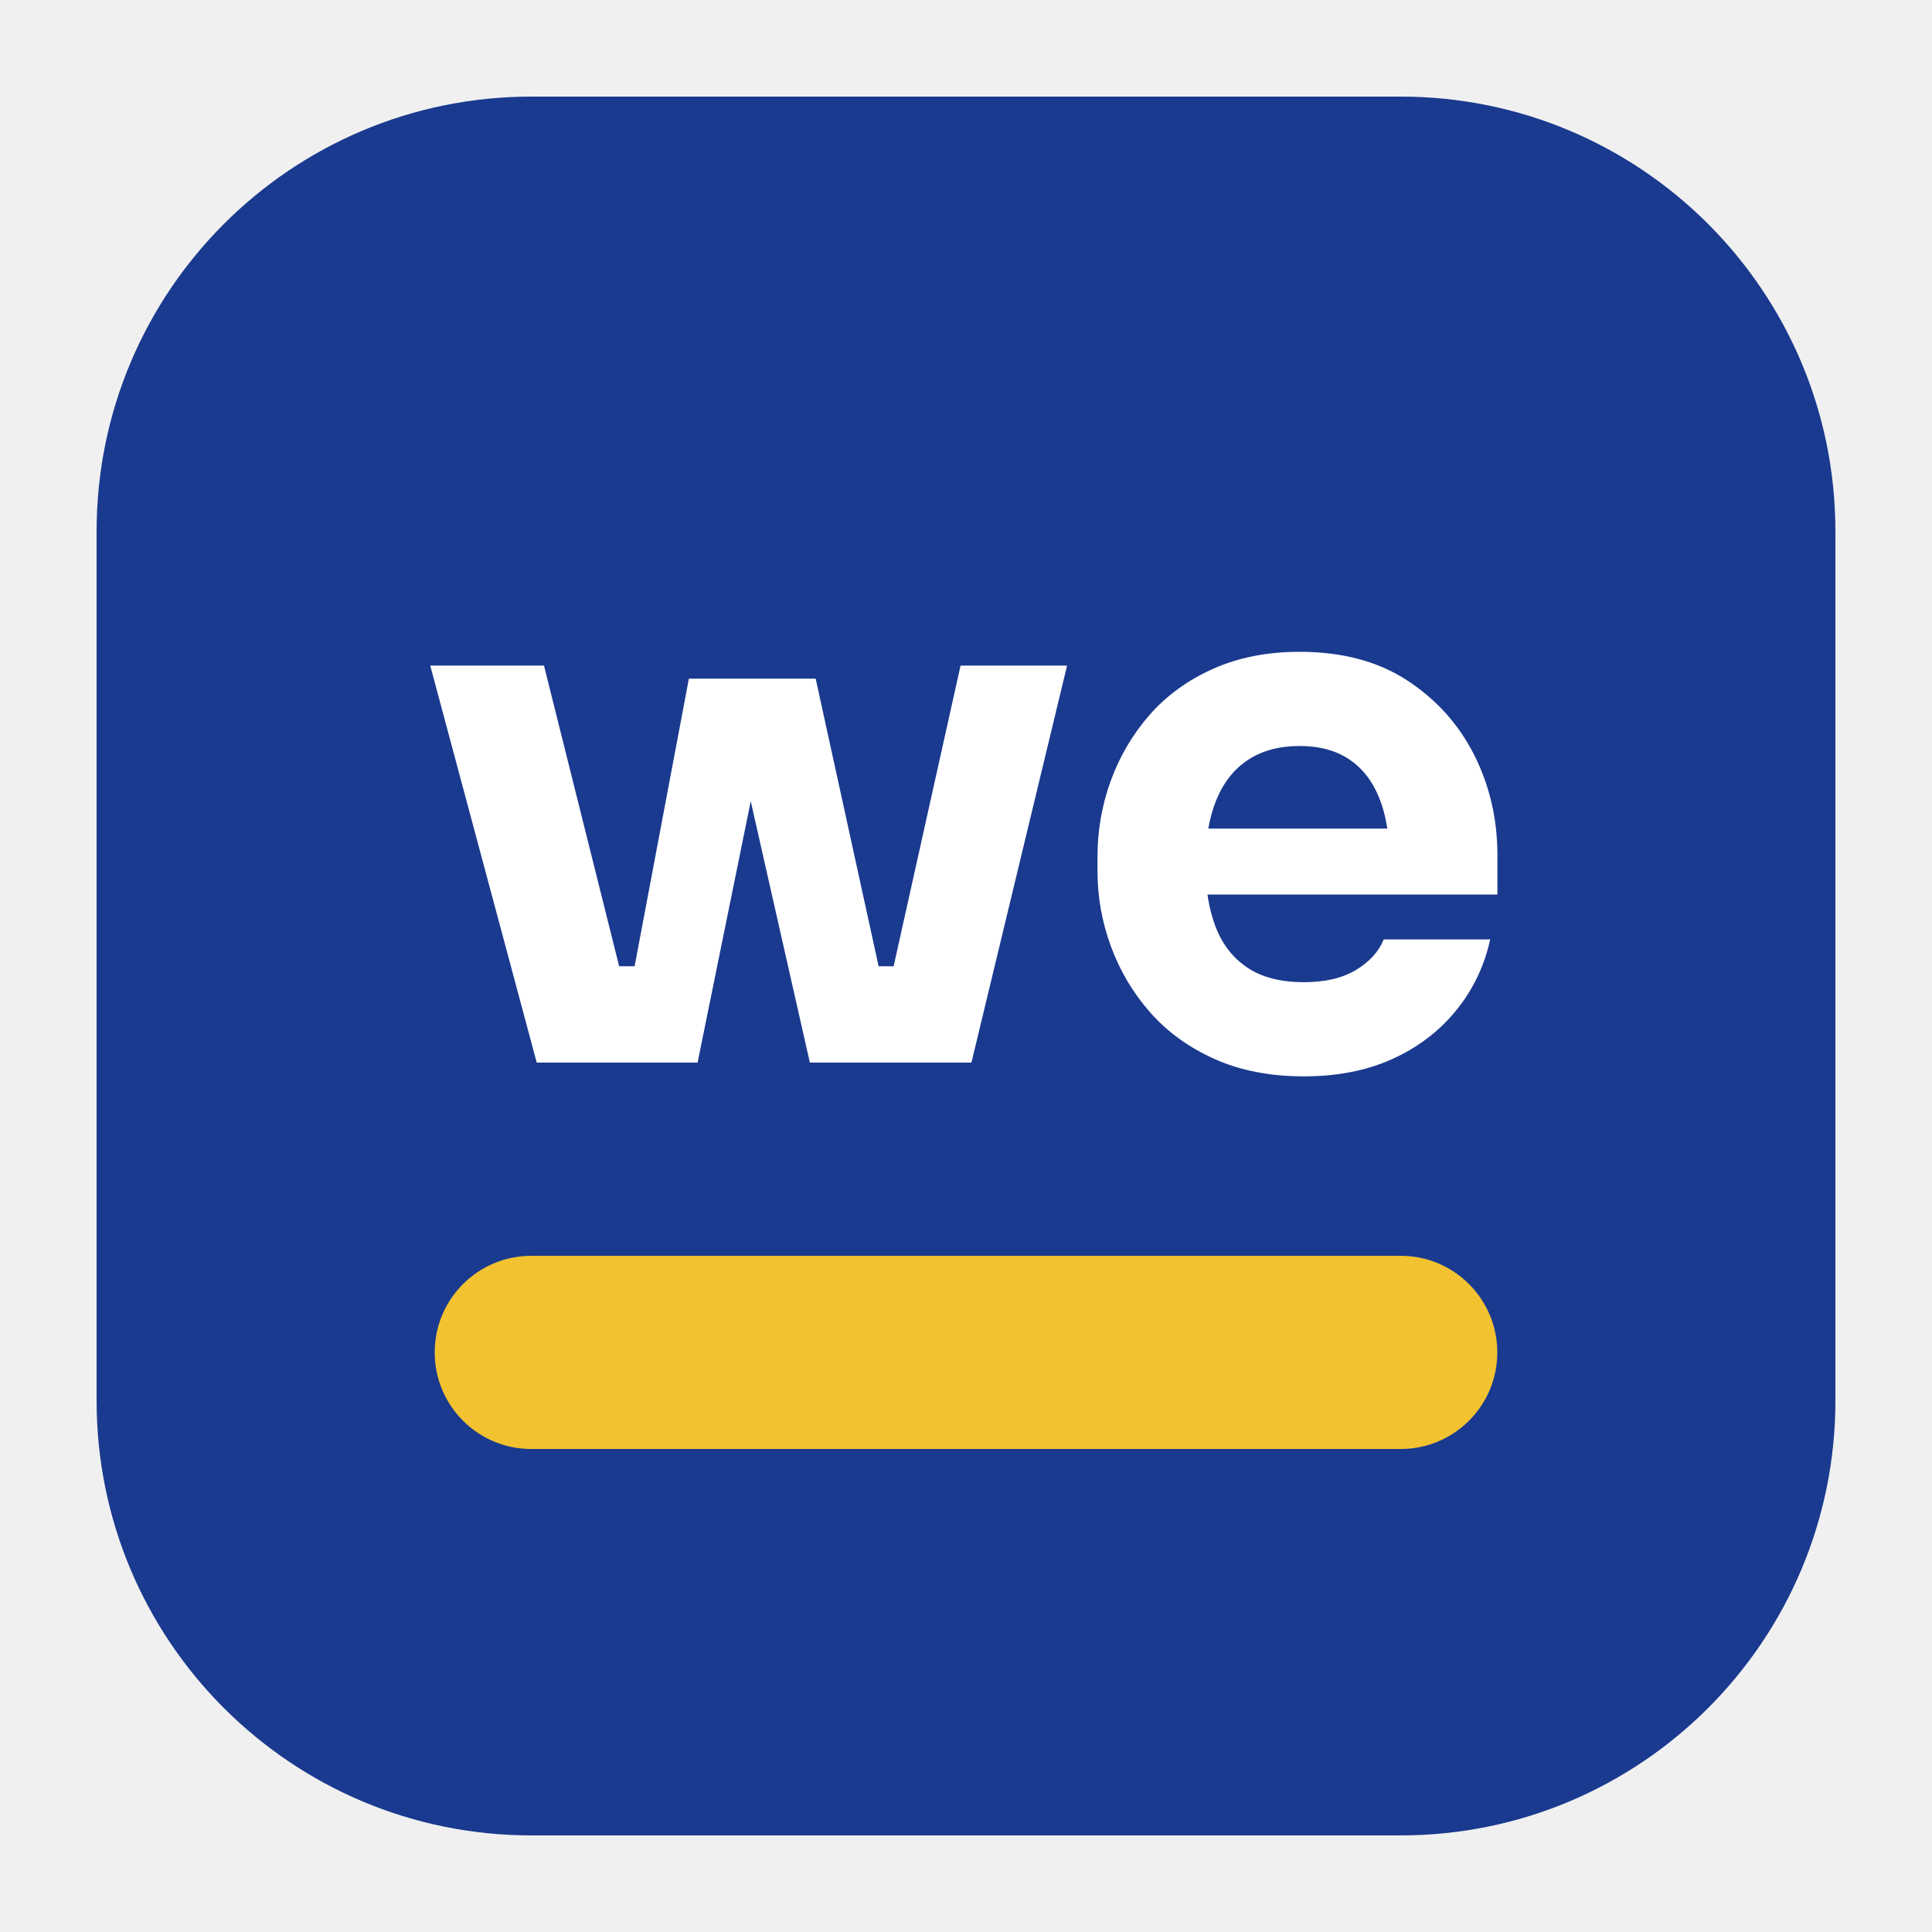
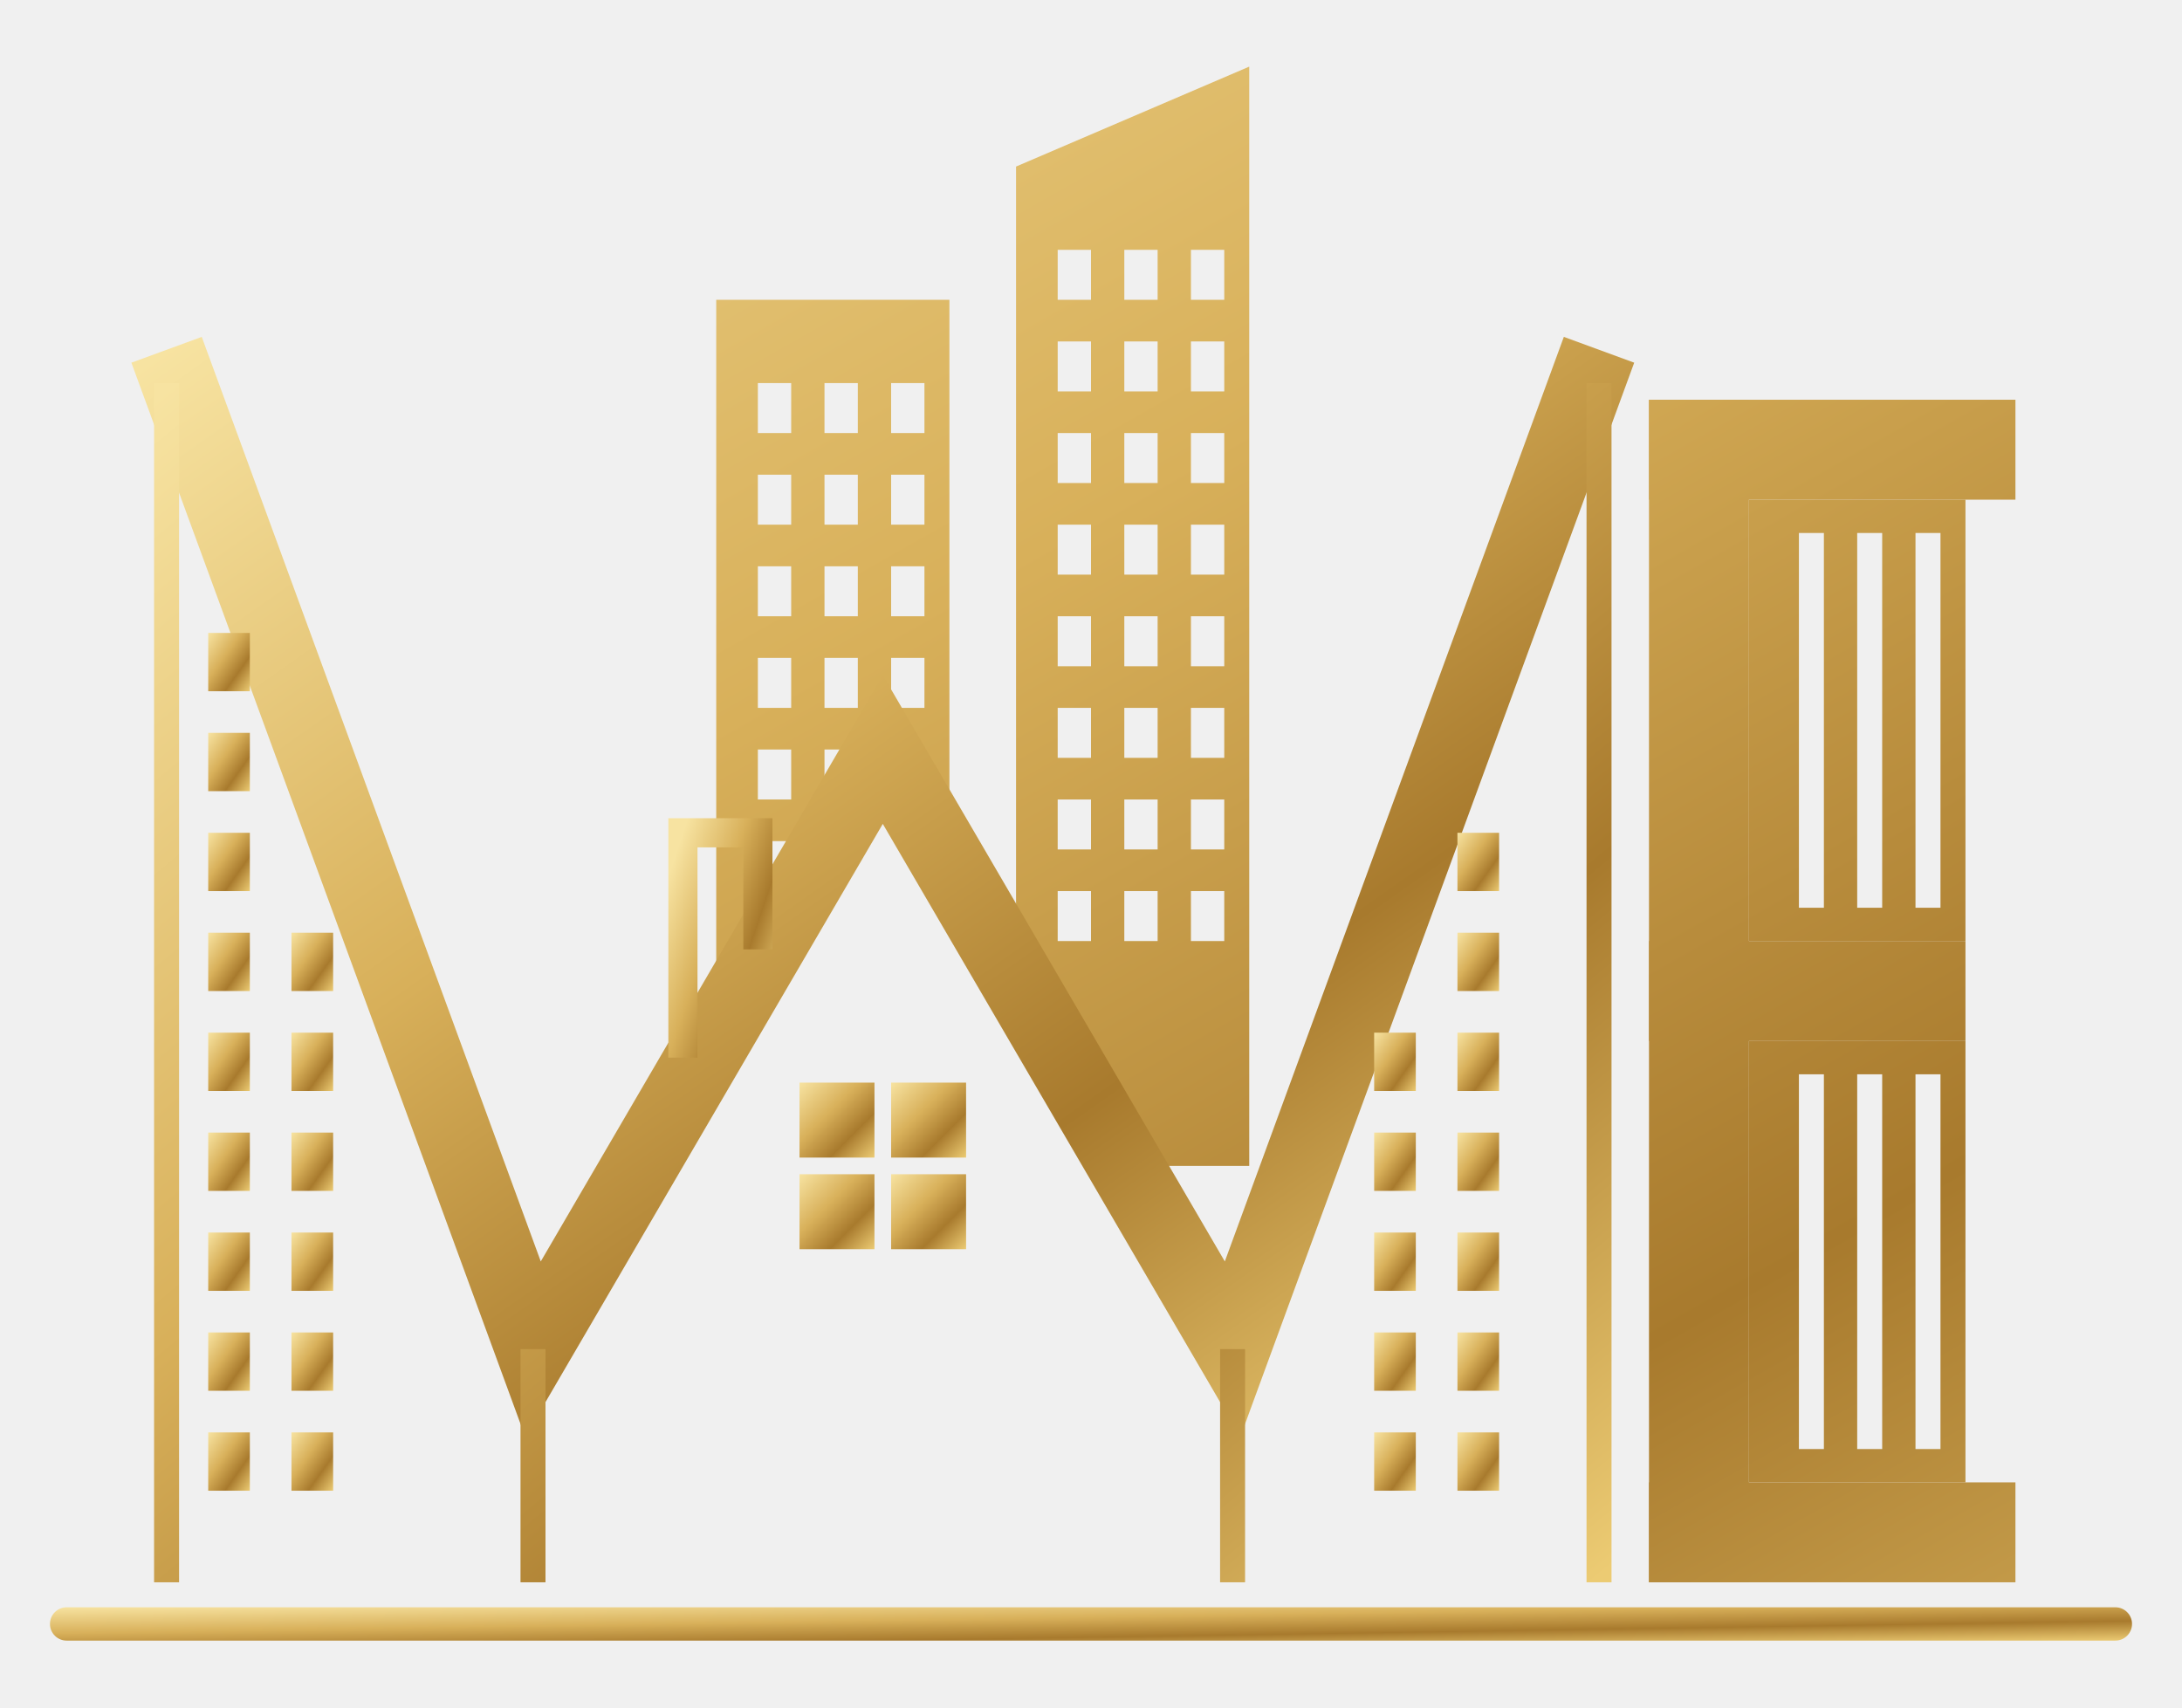
- <svg xmlns="http://www.w3.org/2000/svg" viewBox="0 0 80 80" width="80" height="80" role="img" aria-label="WE-estate">
-   <g transform="translate(0 0) scale(1)">
-     <rect x="4" y="4" width="72" height="72" rx="18" fill="#1a3a8f" />
-     <path d="M25.525 44.0 28.525 28.1H33.775L37.255 44.0H33.535L29.965 28.22H32.095L28.885 44.0ZM24.385 44.0 24.355 40.01H27.655L27.685 44.0ZM22.225 44.0 17.815 27.56H22.525L26.635 44.0ZM34.765 44.0 34.795 40.01H38.095V44.0ZM36.115 44.0 39.775 27.56H44.185L40.225 44.0Z M53.995 44.57Q51.895 44.57 50.29 43.85Q48.685 43.13 47.62 41.915Q46.555 40.7 46.0 39.185Q45.445 37.67 45.445 36.08V35.48Q45.445 33.83 46.0 32.315Q46.555 30.8 47.605 29.6Q48.655 28.4 50.23 27.695Q51.805 26.99 53.815 26.99Q56.455 26.99 58.27 28.175Q60.085 29.36 61.045 31.265Q62.005 33.17 62.005 35.42V37.04H47.455V34.31H59.095L57.535 35.57Q57.535 34.1 57.115 33.05Q56.695 32.0 55.87 31.445Q55.045 30.89 53.815 30.89Q52.555 30.89 51.685 31.46Q50.815 32.03 50.365 33.125Q49.915 34.22 49.915 35.81Q49.915 37.28 50.335 38.375Q50.755 39.47 51.655 40.07Q52.555 40.67 53.995 40.67Q55.315 40.67 56.155 40.16Q56.995 39.65 57.295 38.9H61.705Q61.345 40.55 60.295 41.84Q59.245 43.13 57.655 43.85Q56.065 44.57 53.995 44.57Z" fill="#ffffff" />
-     <rect x="18" y="52" width="44" height="8" rx="4" fill="#f2c230" />
+ <svg xmlns="http://www.w3.org/2000/svg" viewBox="0 0 262 205" width="262" height="205" role="img" aria-label="WE-estate">
+   <defs>
+     <linearGradient id="gz" x1="0" y1="0" x2="1" y2="1">
+       <stop offset="0" stop-color="#f7e3a1" />
+       <stop offset=".4" stop-color="#d8b05a" />
+       <stop offset=".7" stop-color="#a87a2d" />
+       <stop offset="1" stop-color="#eccb73" />
+     </linearGradient>
+   </defs>
+   <g transform="translate(-64 -10)">
+     <mask id="m4" maskUnits="userSpaceOnUse" x="0" y="0" width="400" height="230">
+       <g fill="white">
+         <path d="M150 46H178V150H150Z" />
+         <path d="M186 30L214 18V150H186Z" />
+         <rect x="262" y="58" width="12" height="142" />
+         <rect x="262" y="58" width="44" height="12" />
+         <rect x="262" y="123" width="38" height="12" />
+         <rect x="262" y="188" width="44" height="12" />
+         <rect x="274" y="70" width="26" height="53" />
+         <rect x="274" y="135" width="26" height="53" />
+       </g>
+       <g fill="black">
+         <rect x="155" y="56" width="4" height="6" />
+         <rect x="163" y="56" width="4" height="6" />
+         <rect x="171" y="56" width="4" height="6" />
+         <rect x="155" y="67" width="4" height="6" />
+         <rect x="163" y="67" width="4" height="6" />
+         <rect x="171" y="67" width="4" height="6" />
+         <rect x="155" y="78" width="4" height="6" />
+         <rect x="163" y="78" width="4" height="6" />
+         <rect x="171" y="78" width="4" height="6" />
+         <rect x="155" y="89" width="4" height="6" />
+         <rect x="163" y="89" width="4" height="6" />
+         <rect x="171" y="89" width="4" height="6" />
+         <rect x="155" y="100" width="4" height="6" />
+         <rect x="163" y="100" width="4" height="6" />
+         <rect x="171" y="100" width="4" height="6" />
+         <rect x="155" y="111" width="4" height="6" />
+         <rect x="163" y="111" width="4" height="6" />
+         <rect x="171" y="111" width="4" height="6" />
+         <rect x="155" y="122" width="4" height="6" />
+         <rect x="163" y="122" width="4" height="6" />
+         <rect x="171" y="122" width="4" height="6" />
+         <rect x="191" y="40" width="4" height="6" />
+         <rect x="199" y="40" width="4" height="6" />
+         <rect x="207" y="40" width="4" height="6" />
+         <rect x="191" y="51" width="4" height="6" />
+         <rect x="199" y="51" width="4" height="6" />
+         <rect x="207" y="51" width="4" height="6" />
+         <rect x="191" y="62" width="4" height="6" />
+         <rect x="199" y="62" width="4" height="6" />
+         <rect x="207" y="62" width="4" height="6" />
+         <rect x="191" y="73" width="4" height="6" />
+         <rect x="199" y="73" width="4" height="6" />
+         <rect x="207" y="73" width="4" height="6" />
+         <rect x="191" y="84" width="4" height="6" />
+         <rect x="199" y="84" width="4" height="6" />
+         <rect x="207" y="84" width="4" height="6" />
+         <rect x="191" y="95" width="4" height="6" />
+         <rect x="199" y="95" width="4" height="6" />
+         <rect x="207" y="95" width="4" height="6" />
+         <rect x="191" y="106" width="4" height="6" />
+         <rect x="199" y="106" width="4" height="6" />
+         <rect x="207" y="106" width="4" height="6" />
+         <rect x="191" y="117" width="4" height="6" />
+         <rect x="199" y="117" width="4" height="6" />
+         <rect x="207" y="117" width="4" height="6" />
+         <rect x="280" y="74" width="3" height="45" />
+         <rect x="280" y="139" width="3" height="45" />
+         <rect x="287" y="74" width="3" height="45" />
+         <rect x="287" y="139" width="3" height="45" />
+         <rect x="294" y="74" width="3" height="45" />
+         <rect x="294" y="139" width="3" height="45" />
+         <path d="M84 52L128 172V200H84Z" />
+         <path d="M128 172L170 100L212 172V200H128Z" />
+         <path d="M212 172L256 52V200H212Z" />
+       </g>
+     </mask>
+     <rect width="400" height="230" fill="url(#gz)" mask="url(#m4)" />
+     <g fill="none" stroke="url(#gz)" stroke-linejoin="miter" stroke-miterlimit="6">
+       <polyline points="84,52 128,172 170,100 212,172 256,52" stroke-width="9" />
+       <path d="M84 56V200M256 56V200M128 172V200M212 172V200" stroke-width="3" />
+       <path d="M146 137V110h9v14" stroke-width="3.5" />
+     </g>
+     <g fill="url(#gz)">
+       <rect x="89.0" y="86.0" width="5" height="7" />
+       <rect x="89.0" y="98.0" width="5" height="7" />
+       <rect x="89.0" y="110.0" width="5" height="7" />
+       <rect x="89.0" y="122.0" width="5" height="7" />
+       <rect x="99.0" y="122.0" width="5" height="7" />
+       <rect x="89.0" y="134.0" width="5" height="7" />
+       <rect x="99.0" y="134.0" width="5" height="7" />
+       <rect x="89.0" y="146.0" width="5" height="7" />
+       <rect x="99.0" y="146.0" width="5" height="7" />
+       <rect x="89.0" y="158.0" width="5" height="7" />
+       <rect x="99.0" y="158.0" width="5" height="7" />
+       <rect x="89.0" y="170.0" width="5" height="7" />
+       <rect x="99.0" y="170.0" width="5" height="7" />
+       <rect x="89.0" y="182.0" width="5" height="7" />
+       <rect x="99.0" y="182.0" width="5" height="7" />
+       <rect x="239.0" y="110.0" width="5" height="7" />
+       <rect x="239.0" y="122.0" width="5" height="7" />
+       <rect x="229.0" y="134.0" width="5" height="7" />
+       <rect x="239.0" y="134.0" width="5" height="7" />
+       <rect x="229.0" y="146.0" width="5" height="7" />
+       <rect x="239.0" y="146.0" width="5" height="7" />
+       <rect x="229.0" y="158.0" width="5" height="7" />
+       <rect x="239.0" y="158.0" width="5" height="7" />
+       <rect x="229.0" y="170.0" width="5" height="7" />
+       <rect x="239.0" y="170.0" width="5" height="7" />
+       <rect x="229.0" y="182.0" width="5" height="7" />
+       <rect x="239.0" y="182.0" width="5" height="7" />
+       <rect x="160" y="140" width="9" height="9" />
+       <rect x="171" y="140" width="9" height="9" />
+       <rect x="160" y="151" width="9" height="9" />
+       <rect x="171" y="151" width="9" height="9" />
+     </g>
+     <rect x="70" y="203" width="250" height="4" rx="2" fill="url(#gz)" />
  </g>
</svg>
